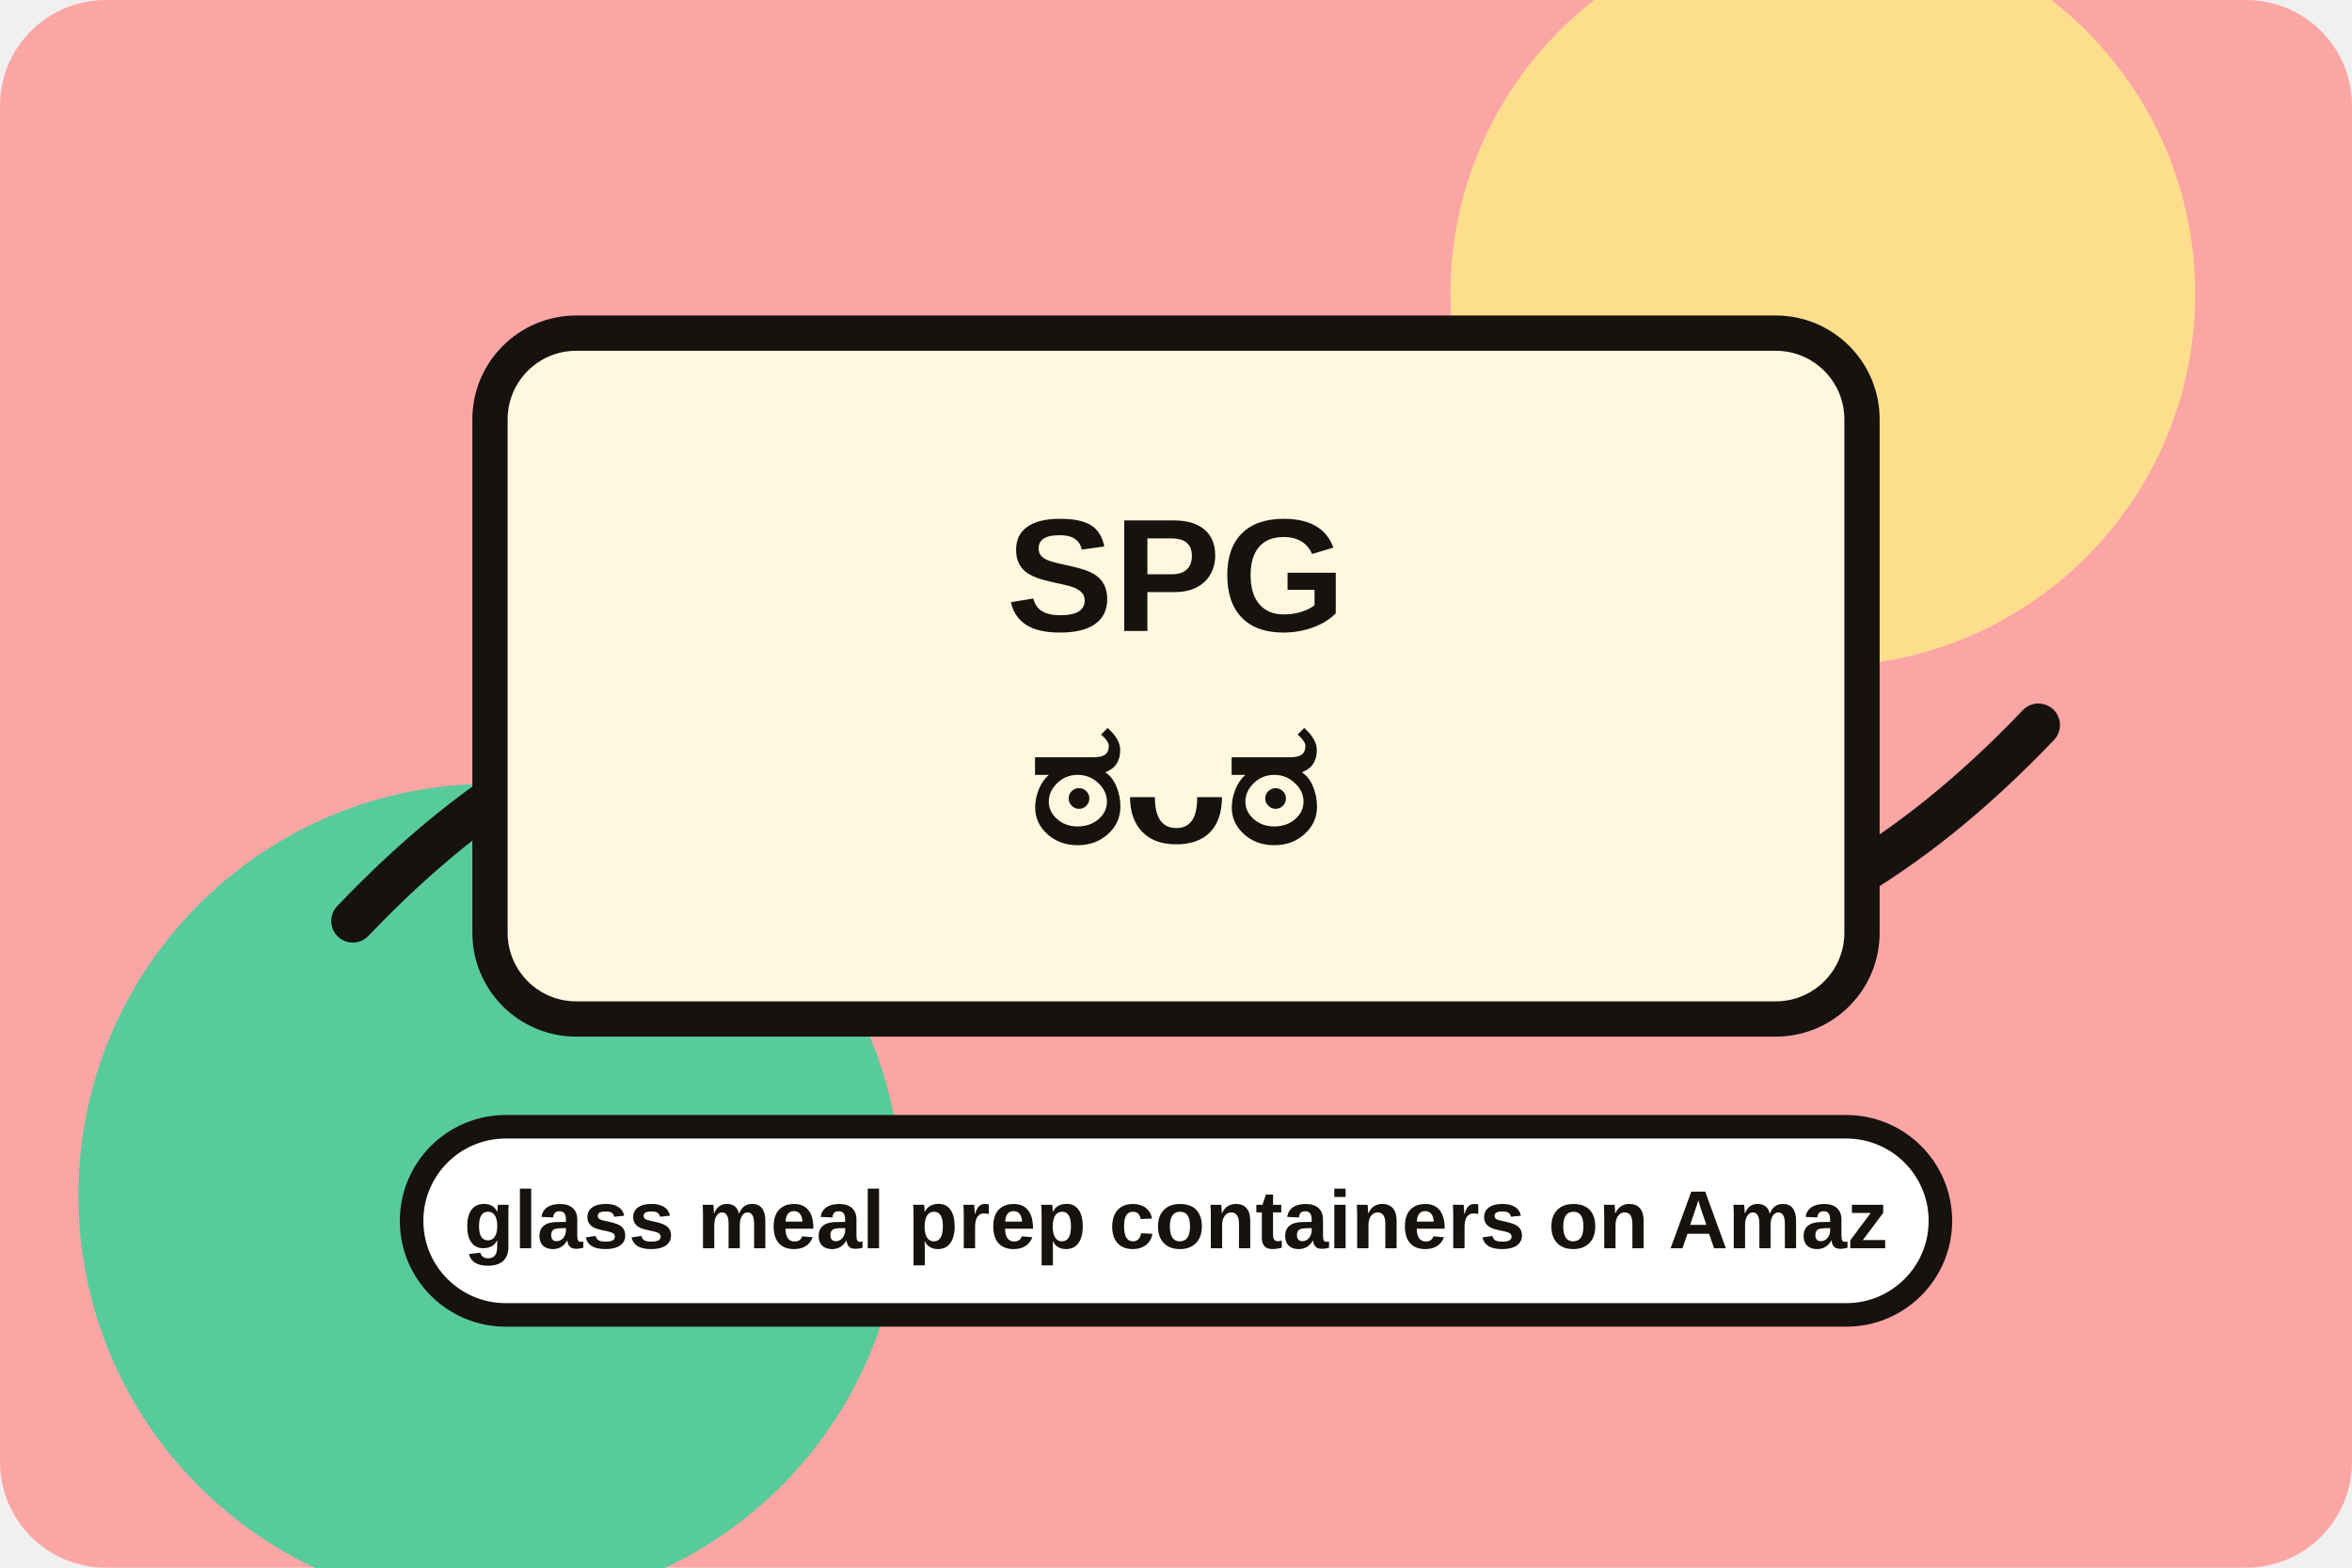
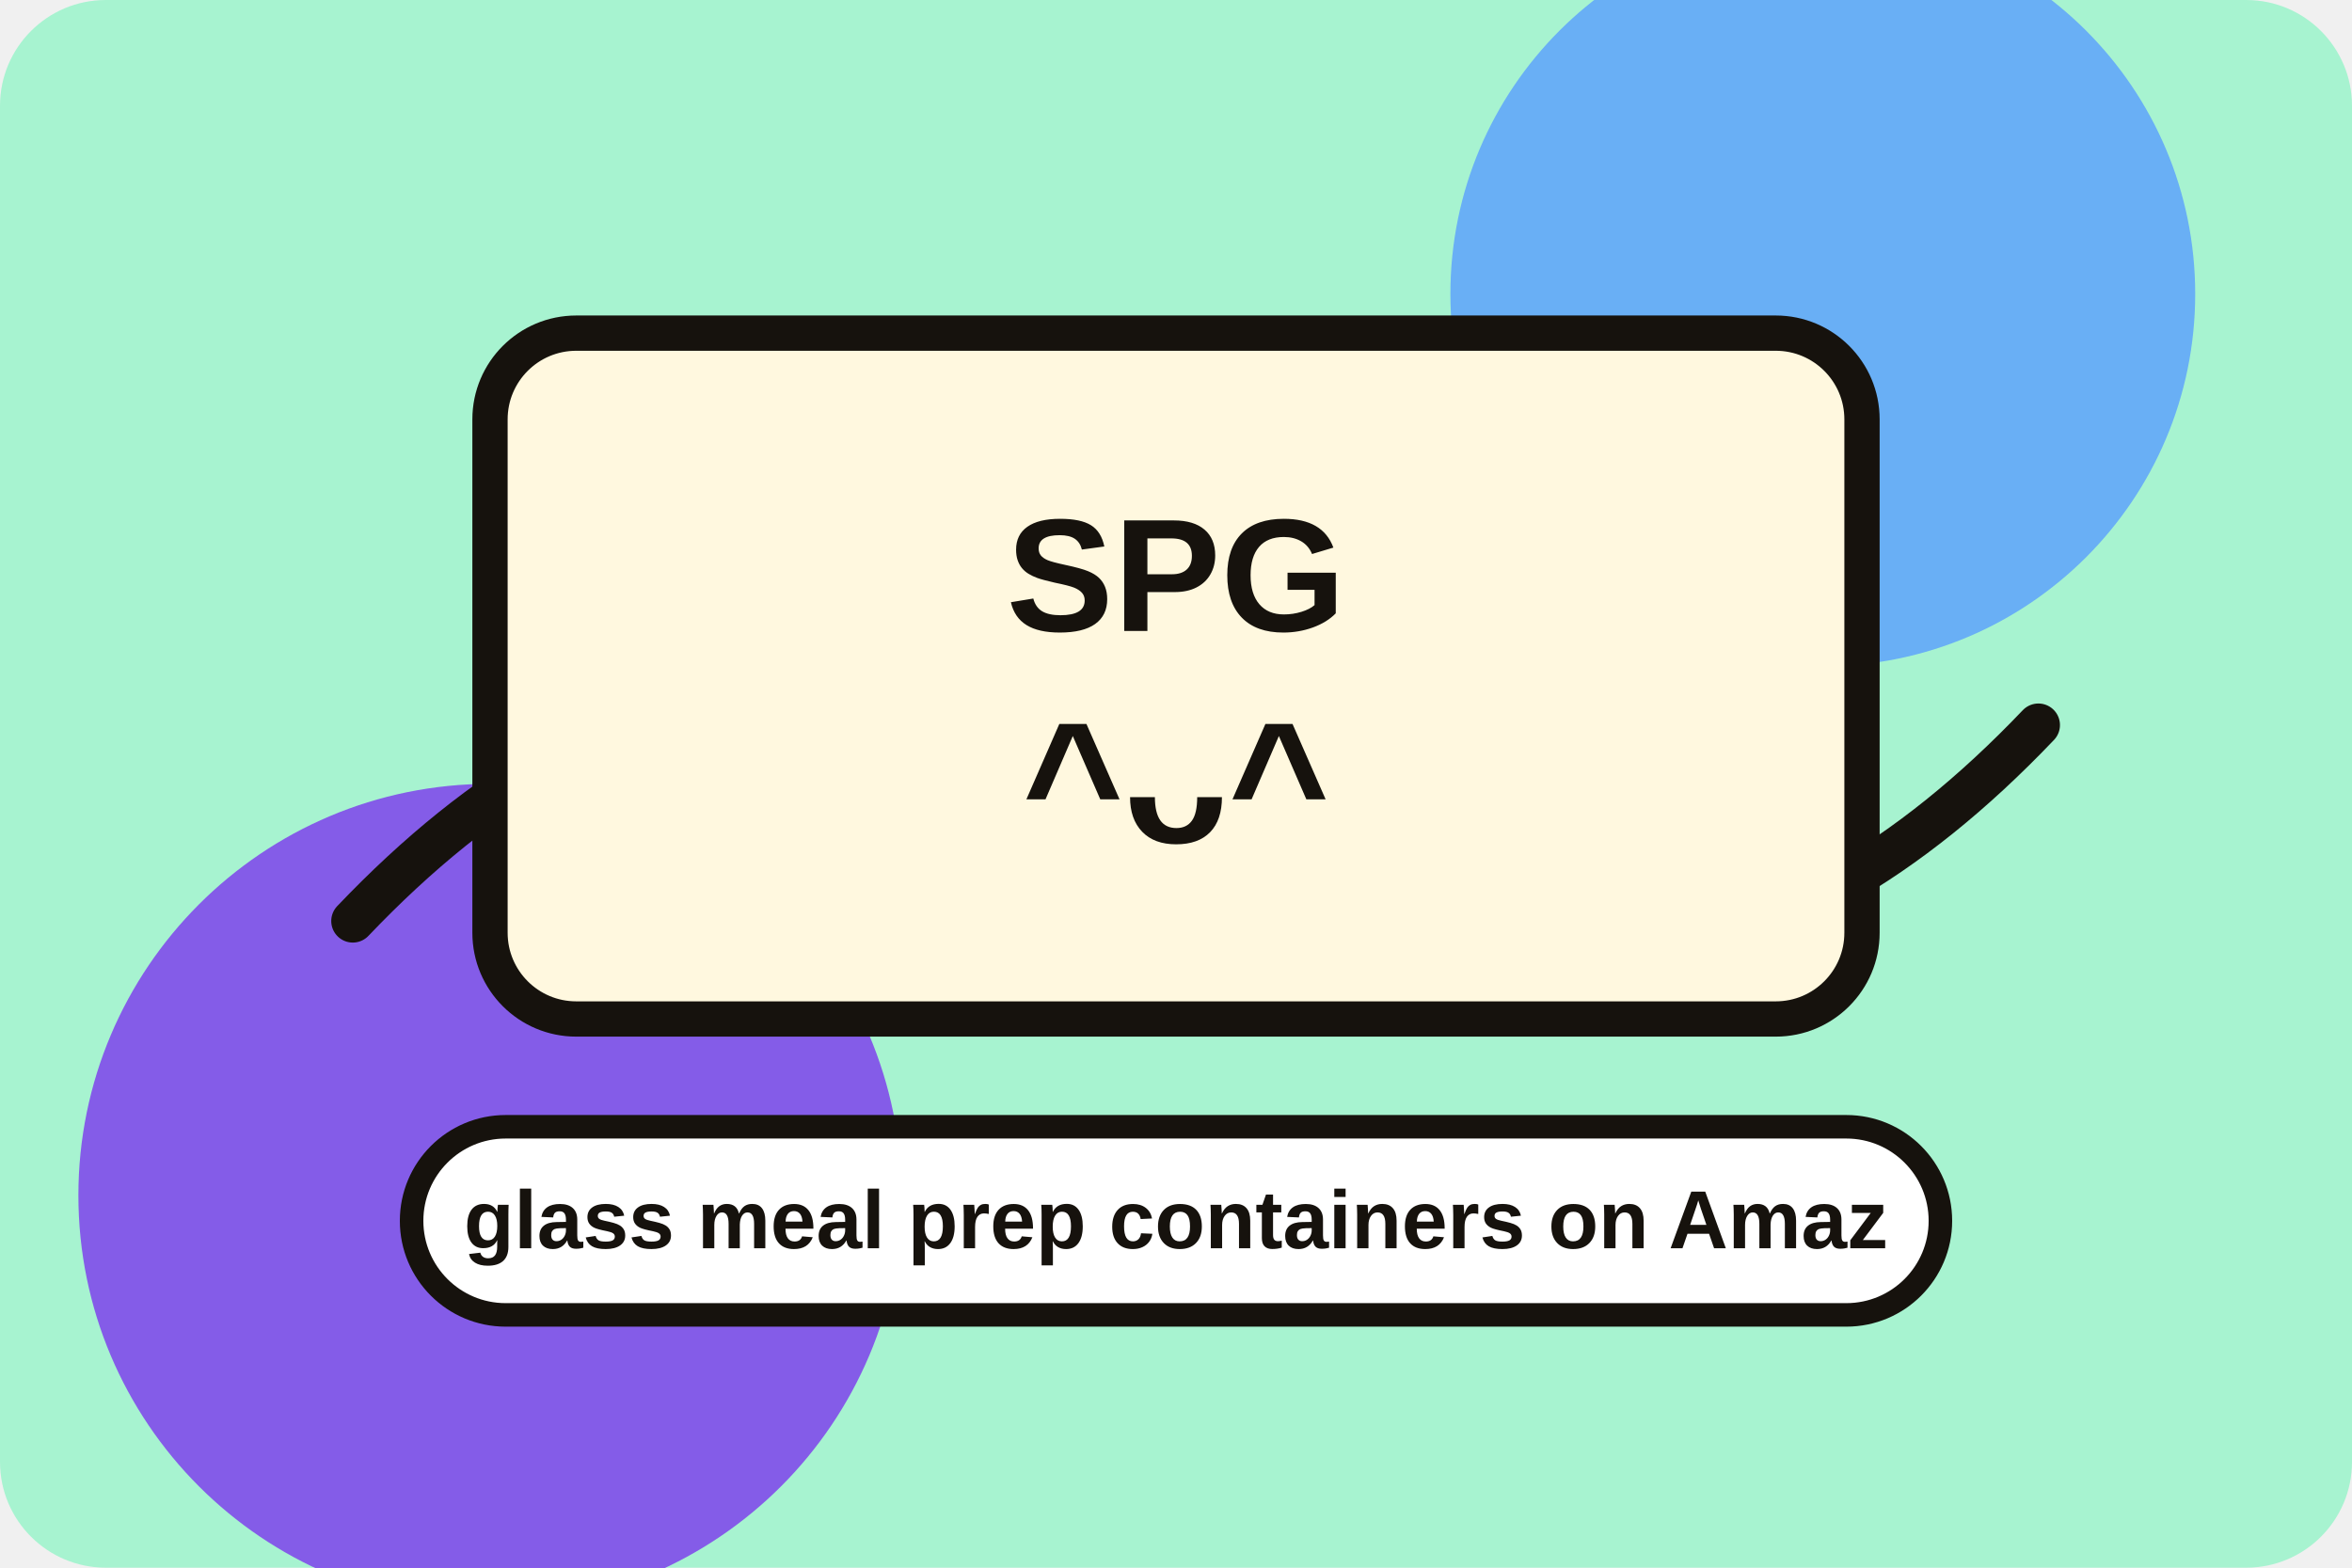
<svg xmlns="http://www.w3.org/2000/svg" viewBox="0 0 1200 800" role="img" aria-label="Original StuffPrettyGood cartoon image for glass meal prep containers on Amazon">
-   <rect width="1200" height="800" rx="54" fill="#fca5a5" />
-   <circle cx="930" cy="150" r="190" fill="#fde68a" opacity=".88" />
-   <circle cx="250" cy="610" r="210" fill="#34d399" opacity=".82" />
+   <rect width="1200" height="800" rx="54" fill="#a7f3d0" />
+   <circle cx="930" cy="150" r="190" fill="#60a5fa" opacity=".88" />
+   <circle cx="250" cy="610" r="210" fill="#7c3aed" opacity=".82" />
  <path d="M180 470 Q380 260 610 420 T1040 370" fill="none" stroke="#16120d" stroke-width="22" stroke-linecap="round" />
  <rect x="250" y="170" width="700" height="350" rx="44" fill="#fff8df" stroke="#16120d" stroke-width="18" />
  <text x="600" y="322" text-anchor="middle" font-size="82" font-family="Arial, sans-serif" font-weight="900" fill="#16120d">SPG</text>
-   <text x="600" y="430" text-anchor="middle" font-size="88" font-family="Arial, sans-serif" font-weight="900" fill="#16120d">ಠᴗಠ</text>
+   <text x="600" y="430" text-anchor="middle" font-size="88" font-family="Arial, sans-serif" font-weight="900" fill="#16120d">^ᴗ^</text>
  <rect x="210" y="575" width="780" height="96" rx="48" fill="#ffffff" stroke="#16120d" stroke-width="12" />
  <text x="600" y="637" text-anchor="middle" font-size="42" font-family="Arial, sans-serif" font-weight="900" fill="#16120d">glass meal prep containers on Amaz</text>
</svg>
